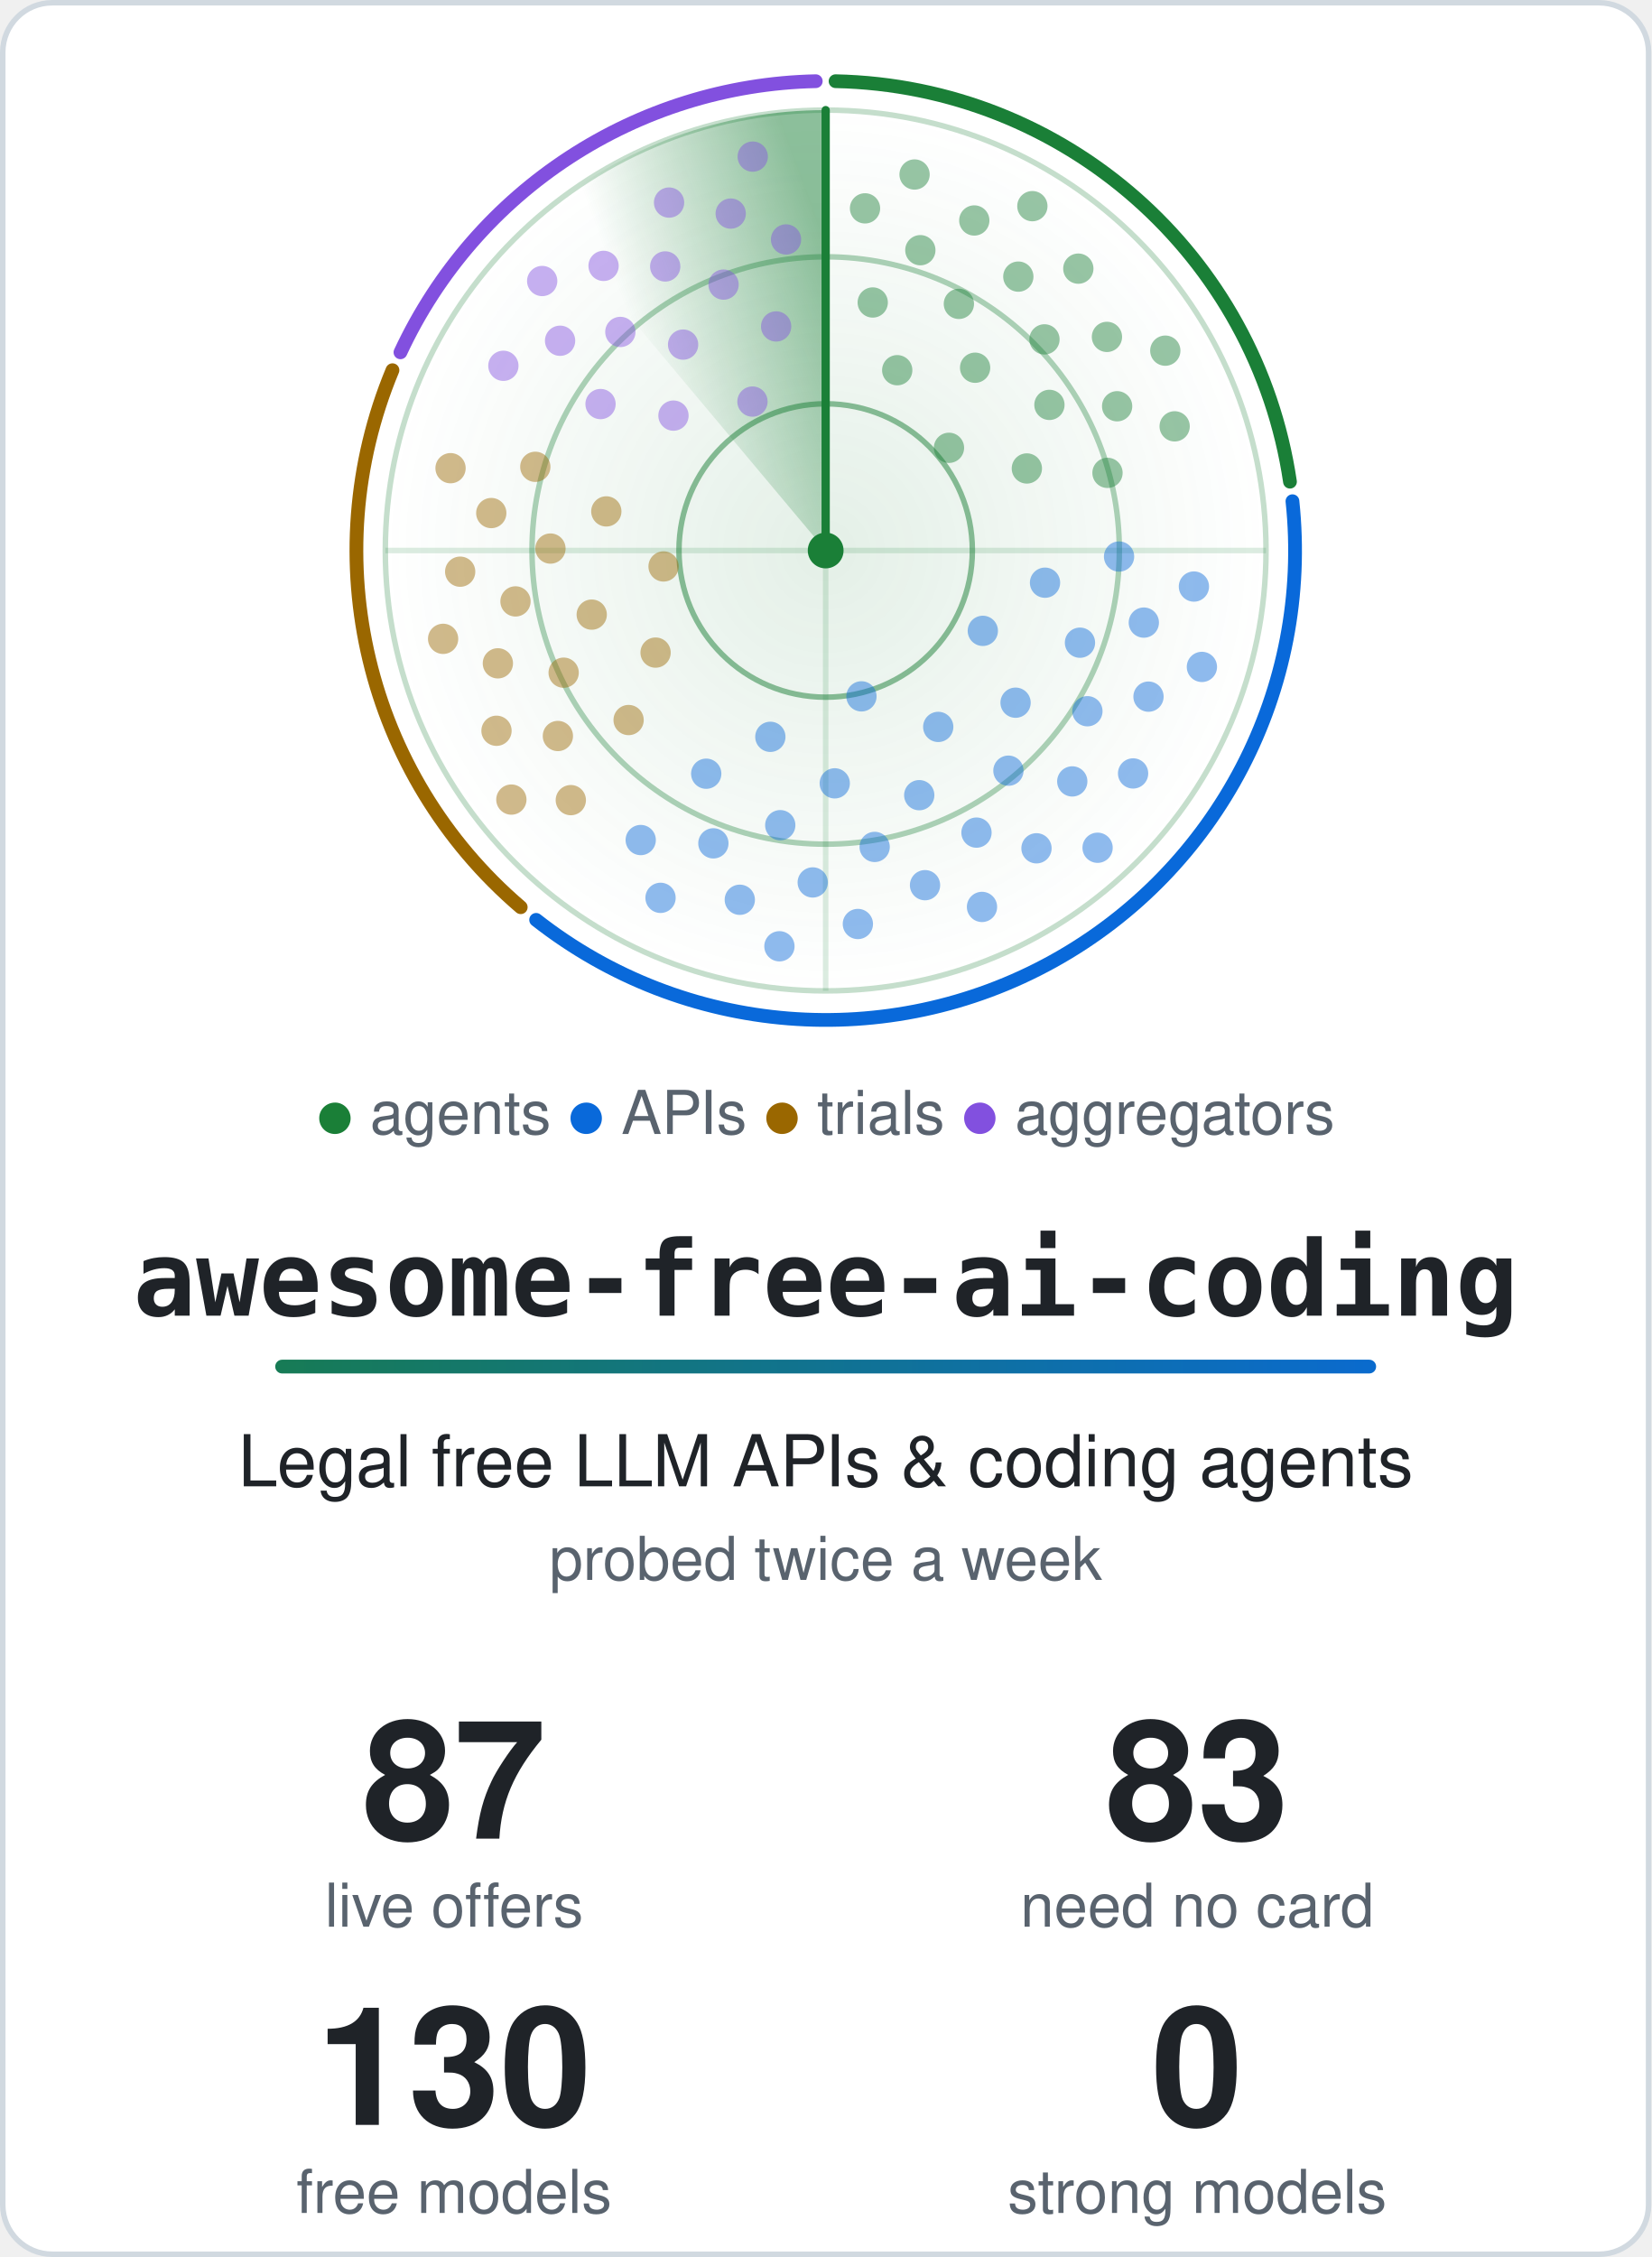
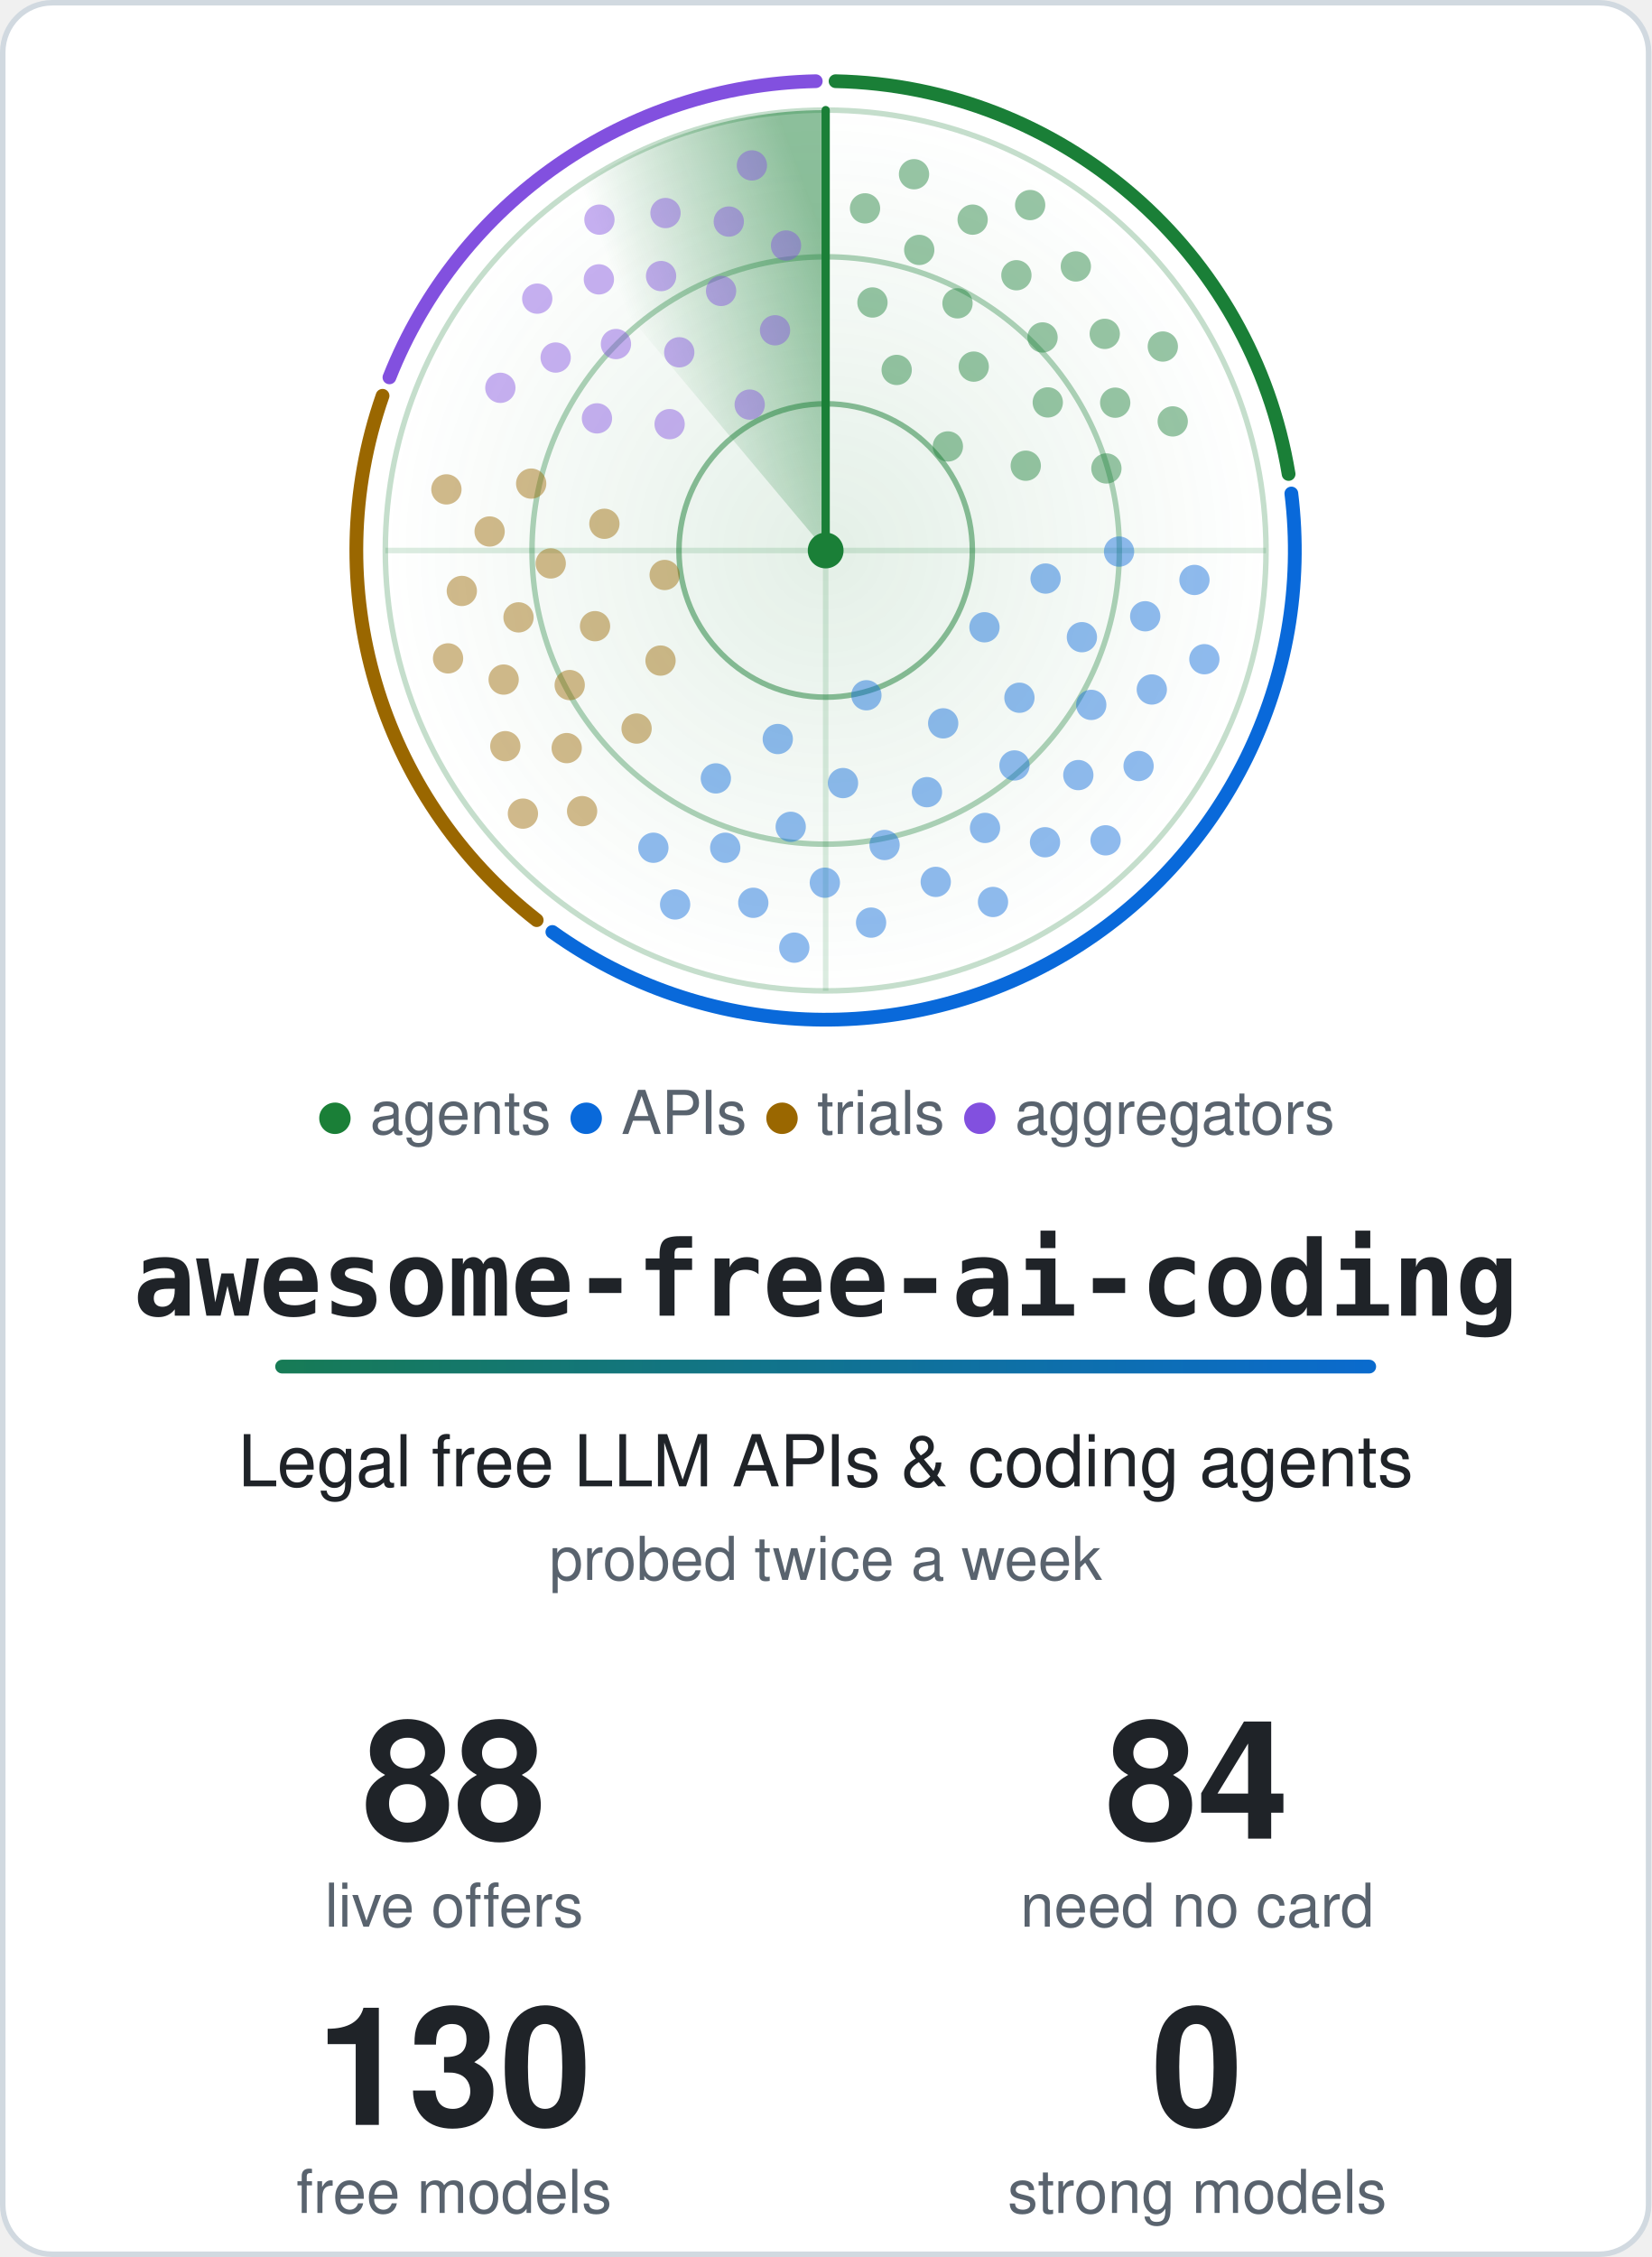
<svg xmlns="http://www.w3.org/2000/svg" width="600" height="820" viewBox="0 0 600 820" role="img" aria-labelledby="title">
  <style>.card{fill:#ffffff;stroke:#d1d9e0}.t{fill:#1f2328}.m{fill:#59636e}.ring{stroke:#1a7f37}.hub{fill:#1a7f37}.beam{stroke:#1a7f37}.s0,.s1,.g0,.g1{stop-color:#1a7f37}.a0{stop-color:#1a7f37}.a1{stop-color:#0969da}.dot.agents,.key.agents{fill:#1a7f37}.rim.agents{stroke:#1a7f37}.dot.apis,.key.apis{fill:#0969da}.rim.apis{stroke:#0969da}.dot.trials,.key.trials{fill:#9a6700}.rim.trials{stroke:#9a6700}.dot.aggregators,.key.aggregators{fill:#8250df}.rim.aggregators{stroke:#8250df}@media (prefers-color-scheme: dark) {.card{fill:#0d1117;stroke:#3d444d}.t{fill:#f0f6fc}.m{fill:#9198a1}.ring{stroke:#3fb950}.hub{fill:#3fb950}.beam{stroke:#3fb950}.s0,.s1,.g0,.g1{stop-color:#3fb950}.a0{stop-color:#3fb950}.a1{stop-color:#4493f8}.dot.agents,.key.agents{fill:#3fb950}.rim.agents{stroke:#3fb950}.dot.apis,.key.apis{fill:#4493f8}.rim.apis{stroke:#4493f8}.dot.trials,.key.trials{fill:#d29922}.rim.trials{stroke:#d29922}.dot.aggregators,.key.aggregators{fill:#ab7df8}.rim.aggregators{stroke:#ab7df8}}.rim{fill:none}.s0{stop-opacity:.5}.s1,.g1{stop-opacity:0}.g0{stop-opacity:.12}.dot{opacity:.45;animation:ping 6s linear infinite}@keyframes ping{0%,4%{opacity:1}55%,100%{opacity:.45}}.turning{animation:turn 6s linear infinite}@keyframes turn{to{transform:rotate(360deg)}}@media (prefers-reduced-motion: reduce) {.dot { animation: none; opacity: 1 } .turning { animation: none }}</style>
  <defs>
    <linearGradient id="accent" gradientUnits="userSpaceOnUse" x1="0" y1="0" x2="540" y2="0">
      <stop class="a0" offset="0" />
      <stop class="a1" offset="1" />
    </linearGradient>
  </defs>
  <rect class="card" x="1" y="1" width="598" height="818" rx="18" stroke-width="2" />
  <defs>
    <radialGradient id="glow">
      <stop class="g0" offset="0" />
      <stop class="g1" offset="1" />
    </radialGradient>
  </defs>
  <circle cx="300.0" cy="200.0" r="160.0" fill="url(#glow)" />
  <circle class="ring" cx="300.0" cy="200.0" r="53.3" fill="none" stroke-width="2" stroke-opacity=".5" />
  <circle class="ring" cx="300.0" cy="200.0" r="106.7" fill="none" stroke-width="2" stroke-opacity=".35" />
  <circle class="ring" cx="300.0" cy="200.0" r="160.0" fill="none" stroke-width="2" stroke-opacity=".25" />
  <path class="ring" d="M140.0 200.0H460.0M300.0 40.0V360.0" stroke-width="2" stroke-opacity=".15" />
-   <path class="rim agents" d="M303.6 29.5A170.5 170.5 0 0 1 468.7 175.0" stroke-width="5" stroke-linecap="round" />
-   <path class="rim apis" d="M469.6 182.1A170.5 170.5 0 0 1 194.8 334.2" stroke-width="5" stroke-linecap="round" />
-   <path class="rim trials" d="M189.2 329.6A170.5 170.5 0 0 1 142.6 134.5" stroke-width="5" stroke-linecap="round" />
-   <path class="rim aggregators" d="M145.5 128.0A170.5 170.5 0 0 1 296.4 29.5" stroke-width="5" stroke-linecap="round" />
+   <path class="rim agents" d="M303.6 29.5A170.5 170.5 0 0 1 468.2 172.2" stroke-width="5" stroke-linecap="round" />
+   <path class="rim apis" d="M469.2 179.3A170.5 170.5 0 0 1 200.7 338.6" stroke-width="5" stroke-linecap="round" />
+   <path class="rim trials" d="M195.0 334.3A170.5 170.5 0 0 1 139.0 143.8" stroke-width="5" stroke-linecap="round" />
+   <path class="rim aggregators" d="M141.5 137.1A170.5 170.5 0 0 1 296.4 29.5" stroke-width="5" stroke-linecap="round" />
  <defs>
    <linearGradient id="sweep" gradientUnits="userSpaceOnUse" x1="300.0" y1="88.0" x2="228.0" y2="114.2">
      <stop class="s0" offset="0" />
      <stop class="s1" offset="1" />
    </linearGradient>
  </defs>
  <g class="turning" style="transform-origin:300.0px 200.0px">
    <path fill="url(#sweep)" d="M300.0 200.0L197.2 77.4A160.0 160.0 0 0 1 300.0 40.0Z" />
    <line class="beam" x1="300.0" y1="200.0" x2="300.0" y2="40.0" stroke-width="3" stroke-linecap="round" />
  </g>
-   <circle class="dot agents" cx="344.8" cy="162.7" r="5.5" style="animation-delay:0.84s" />
-   <circle class="dot agents" cx="326.0" cy="134.5" r="5.5" style="animation-delay:0.36s" />
-   <circle class="dot agents" cx="373.1" cy="170.2" r="5.5" style="animation-delay:1.13s" />
-   <circle class="dot agents" cx="354.3" cy="133.6" r="5.5" style="animation-delay:0.65s" />
-   <circle class="dot agents" cx="317.1" cy="109.9" r="5.5" style="animation-delay:0.18s" />
-   <circle class="dot agents" cx="381.3" cy="147.1" r="5.5" style="animation-delay:0.95s" />
-   <circle class="dot agents" cx="348.4" cy="110.4" r="5.5" style="animation-delay:0.47s" />
-   <circle class="dot agents" cx="402.4" cy="171.8" r="5.5" style="animation-delay:1.24s" />
-   <circle class="dot agents" cx="379.5" cy="123.3" r="5.5" style="animation-delay:0.77s" />
-   <circle class="dot agents" cx="334.4" cy="90.9" r="5.5" style="animation-delay:0.29s" />
-   <circle class="dot agents" cx="405.9" cy="147.6" r="5.5" style="animation-delay:1.06s" />
-   <circle class="dot agents" cx="370.0" cy="100.5" r="5.5" style="animation-delay:0.59s" />
+   <circle class="dot agents" cx="344.4" cy="162.2" r="5.5" style="animation-delay:0.83s" />
+   <circle class="dot agents" cx="325.8" cy="134.4" r="5.5" style="animation-delay:0.36s" />
+   <circle class="dot agents" cx="372.7" cy="169.2" r="5.5" style="animation-delay:1.12s" />
+   <circle class="dot agents" cx="353.8" cy="133.2" r="5.5" style="animation-delay:0.65s" />
+   <circle class="dot agents" cx="317.0" cy="109.9" r="5.5" style="animation-delay:0.18s" />
+   <circle class="dot agents" cx="380.7" cy="146.2" r="5.5" style="animation-delay:0.94s" />
+   <circle class="dot agents" cx="347.9" cy="110.2" r="5.5" style="animation-delay:0.47s" />
+   <circle class="dot agents" cx="402.0" cy="170.2" r="5.5" style="animation-delay:1.23s" />
+   <circle class="dot agents" cx="378.8" cy="122.6" r="5.5" style="animation-delay:0.76s" />
+   <circle class="dot agents" cx="334.0" cy="90.8" r="5.5" style="animation-delay:0.29s" />
+   <circle class="dot agents" cx="405.2" cy="146.3" r="5.5" style="animation-delay:1.05s" />
+   <circle class="dot agents" cx="369.3" cy="100.0" r="5.5" style="animation-delay:0.58s" />
  <circle class="dot agents" cx="314.3" cy="75.7" r="5.5" style="animation-delay:0.11s" />
-   <circle class="dot agents" cx="402.2" cy="122.4" r="5.5" style="animation-delay:0.88s" />
-   <circle class="dot agents" cx="354.0" cy="80.1" r="5.5" style="animation-delay:0.40s" />
-   <circle class="dot agents" cx="426.8" cy="154.9" r="5.5" style="animation-delay:1.17s" />
-   <circle class="dot agents" cx="391.8" cy="97.6" r="5.5" style="animation-delay:0.70s" />
-   <circle class="dot agents" cx="332.3" cy="63.4" r="5.5" style="animation-delay:0.22s" />
-   <circle class="dot agents" cx="423.4" cy="127.4" r="5.5" style="animation-delay:0.99s" />
-   <circle class="dot agents" cx="375.1" cy="74.9" r="5.5" style="animation-delay:0.52s" />
-   <circle class="dot apis" cx="313.0" cy="253.0" r="5.5" style="animation-delay:2.77s" />
-   <circle class="dot apis" cx="357.1" cy="229.2" r="5.5" style="animation-delay:1.95s" />
-   <circle class="dot apis" cx="279.9" cy="267.7" r="5.5" style="animation-delay:3.28s" />
-   <circle class="dot apis" cx="340.9" cy="264.1" r="5.5" style="animation-delay:2.46s" />
-   <circle class="dot apis" cx="379.7" cy="211.7" r="5.5" style="animation-delay:1.64s" />
-   <circle class="dot apis" cx="303.3" cy="284.6" r="5.5" style="animation-delay:2.96s" />
-   <circle class="dot apis" cx="369.0" cy="255.3" r="5.5" style="animation-delay:2.14s" />
-   <circle class="dot apis" cx="256.6" cy="281.1" r="5.5" style="animation-delay:3.47s" />
-   <circle class="dot apis" cx="334.0" cy="288.9" r="5.5" style="animation-delay:2.65s" />
-   <circle class="dot apis" cx="392.4" cy="233.5" r="5.5" style="animation-delay:1.83s" />
-   <circle class="dot apis" cx="283.5" cy="299.8" r="5.5" style="animation-delay:3.16s" />
-   <circle class="dot apis" cx="366.4" cy="280.0" r="5.5" style="animation-delay:2.34s" />
-   <circle class="dot apis" cx="406.6" cy="202.2" r="5.5" style="animation-delay:1.52s" />
-   <circle class="dot apis" cx="317.8" cy="307.7" r="5.5" style="animation-delay:2.84s" />
-   <circle class="dot apis" cx="395.1" cy="258.4" r="5.5" style="animation-delay:2.03s" />
-   <circle class="dot apis" cx="259.2" cy="306.4" r="5.5" style="animation-delay:3.35s" />
-   <circle class="dot apis" cx="354.8" cy="302.5" r="5.5" style="animation-delay:2.53s" />
-   <circle class="dot apis" cx="415.6" cy="226.2" r="5.5" style="animation-delay:1.71s" />
-   <circle class="dot apis" cx="295.3" cy="320.6" r="5.5" style="animation-delay:3.04s" />
-   <circle class="dot apis" cx="389.6" cy="283.9" r="5.5" style="animation-delay:2.22s" />
-   <circle class="dot apis" cx="232.8" cy="305.2" r="5.5" style="animation-delay:3.54s" />
-   <circle class="dot apis" cx="336.1" cy="321.6" r="5.5" style="animation-delay:2.72s" />
-   <circle class="dot apis" cx="417.3" cy="253.1" r="5.5" style="animation-delay:1.91s" />
-   <circle class="dot apis" cx="268.8" cy="326.9" r="5.5" style="animation-delay:3.23s" />
-   <circle class="dot apis" cx="376.6" cy="308.2" r="5.5" style="animation-delay:2.41s" />
-   <circle class="dot apis" cx="433.8" cy="213.1" r="5.5" style="animation-delay:1.59s" />
-   <circle class="dot apis" cx="311.7" cy="335.7" r="5.5" style="animation-delay:2.92s" />
-   <circle class="dot apis" cx="411.7" cy="281.0" r="5.5" style="animation-delay:2.10s" />
-   <circle class="dot apis" cx="240.0" cy="326.2" r="5.5" style="animation-delay:3.42s" />
-   <circle class="dot apis" cx="356.8" cy="329.5" r="5.5" style="animation-delay:2.61s" />
-   <circle class="dot apis" cx="436.7" cy="242.3" r="5.5" style="animation-delay:1.79s" />
-   <circle class="dot apis" cx="283.2" cy="343.8" r="5.5" style="animation-delay:3.11s" />
-   <circle class="dot apis" cx="398.8" cy="308.0" r="5.5" style="animation-delay:2.29s" />
-   <circle class="dot trials" cx="241.1" cy="205.8" r="5.5" style="animation-delay:4.41s" />
-   <circle class="dot trials" cx="238.2" cy="237.1" r="5.5" style="animation-delay:3.98s" />
-   <circle class="dot trials" cx="220.3" cy="185.8" r="5.5" style="animation-delay:4.67s" />
-   <circle class="dot trials" cx="215.0" cy="223.3" r="5.5" style="animation-delay:4.24s" />
-   <circle class="dot trials" cx="228.4" cy="261.6" r="5.5" style="animation-delay:3.82s" />
-   <circle class="dot trials" cx="200.0" cy="199.3" r="5.5" style="animation-delay:4.51s" />
-   <circle class="dot trials" cx="204.8" cy="244.4" r="5.5" style="animation-delay:4.08s" />
-   <circle class="dot trials" cx="194.5" cy="169.6" r="5.5" style="animation-delay:4.77s" />
-   <circle class="dot trials" cx="187.3" cy="218.5" r="5.5" style="animation-delay:4.34s" />
-   <circle class="dot trials" cx="202.7" cy="267.4" r="5.5" style="animation-delay:3.92s" />
-   <circle class="dot trials" cx="178.5" cy="186.4" r="5.5" style="animation-delay:4.61s" />
-   <circle class="dot trials" cx="180.9" cy="241.0" r="5.5" style="animation-delay:4.18s" />
-   <circle class="dot trials" cx="207.4" cy="290.7" r="5.5" style="animation-delay:3.76s" />
-   <circle class="dot trials" cx="167.2" cy="207.7" r="5.5" style="animation-delay:4.44s" />
-   <circle class="dot trials" cx="180.4" cy="265.5" r="5.5" style="animation-delay:4.02s" />
-   <circle class="dot trials" cx="163.7" cy="170.1" r="5.5" style="animation-delay:4.71s" />
-   <circle class="dot trials" cx="161.0" cy="232.1" r="5.5" style="animation-delay:4.28s" />
-   <circle class="dot trials" cx="185.8" cy="290.5" r="5.5" style="animation-delay:3.86s" />
-   <circle class="dot aggregators" cx="273.4" cy="145.9" r="5.5" style="animation-delay:5.56s" />
-   <circle class="dot aggregators" cx="244.7" cy="151.0" r="5.5" style="animation-delay:5.19s" />
-   <circle class="dot aggregators" cx="282.0" cy="118.6" r="5.5" style="animation-delay:5.79s" />
-   <circle class="dot aggregators" cx="248.2" cy="125.2" r="5.5" style="animation-delay:5.42s" />
-   <circle class="dot aggregators" cx="218.2" cy="146.8" r="5.5" style="animation-delay:5.05s" />
-   <circle class="dot aggregators" cx="262.9" cy="103.4" r="5.5" style="animation-delay:5.65s" />
-   <circle class="dot aggregators" cx="225.4" cy="120.6" r="5.5" style="animation-delay:5.28s" />
-   <circle class="dot aggregators" cx="285.6" cy="87.0" r="5.5" style="animation-delay:5.88s" />
-   <circle class="dot aggregators" cx="241.7" cy="96.8" r="5.5" style="animation-delay:5.51s" />
-   <circle class="dot aggregators" cx="203.5" cy="123.8" r="5.5" style="animation-delay:5.14s" />
-   <circle class="dot aggregators" cx="265.5" cy="77.6" r="5.5" style="animation-delay:5.74s" />
-   <circle class="dot aggregators" cx="219.3" cy="96.6" r="5.5" style="animation-delay:5.37s" />
-   <circle class="dot aggregators" cx="182.9" cy="132.9" r="5.5" style="animation-delay:5.00s" />
-   <circle class="dot aggregators" cx="243.1" cy="73.6" r="5.5" style="animation-delay:5.60s" />
-   <circle class="dot aggregators" cx="197.0" cy="102.1" r="5.5" style="animation-delay:5.23s" />
-   <circle class="dot aggregators" cx="273.5" cy="56.9" r="5.5" style="animation-delay:5.83s" />
+   <circle class="dot agents" cx="401.4" cy="121.3" r="5.5" style="animation-delay:0.87s" />
+   <circle class="dot agents" cx="353.4" cy="79.8" r="5.5" style="animation-delay:0.40s" />
+   <circle class="dot agents" cx="426.1" cy="153.1" r="5.5" style="animation-delay:1.16s" />
+   <circle class="dot agents" cx="390.9" cy="96.8" r="5.5" style="animation-delay:0.69s" />
+   <circle class="dot agents" cx="332.1" cy="63.3" r="5.5" style="animation-delay:0.22s" />
+   <circle class="dot agents" cx="422.5" cy="125.9" r="5.5" style="animation-delay:0.98s" />
+   <circle class="dot agents" cx="374.3" cy="74.5" r="5.5" style="animation-delay:0.51s" />
+   <circle class="dot apis" cx="314.8" cy="252.6" r="5.5" style="animation-delay:2.74s" />
+   <circle class="dot apis" cx="357.7" cy="227.9" r="5.5" style="animation-delay:1.93s" />
+   <circle class="dot apis" cx="282.6" cy="268.5" r="5.5" style="animation-delay:3.24s" />
+   <circle class="dot apis" cx="342.7" cy="262.8" r="5.5" style="animation-delay:2.43s" />
+   <circle class="dot apis" cx="379.9" cy="210.2" r="5.5" style="animation-delay:1.62s" />
+   <circle class="dot apis" cx="306.3" cy="284.5" r="5.5" style="animation-delay:2.93s" />
+   <circle class="dot apis" cx="370.4" cy="253.5" r="5.5" style="animation-delay:2.12s" />
+   <circle class="dot apis" cx="260.1" cy="282.8" r="5.5" style="animation-delay:3.43s" />
+   <circle class="dot apis" cx="336.8" cy="287.8" r="5.5" style="animation-delay:2.62s" />
+   <circle class="dot apis" cx="393.1" cy="231.5" r="5.5" style="animation-delay:1.81s" />
+   <circle class="dot apis" cx="287.3" cy="300.4" r="5.5" style="animation-delay:3.12s" />
+   <circle class="dot apis" cx="368.6" cy="278.1" r="5.5" style="animation-delay:2.31s" />
+   <circle class="dot apis" cx="406.6" cy="200.4" r="5.5" style="animation-delay:1.50s" />
+   <circle class="dot apis" cx="321.4" cy="307.0" r="5.5" style="animation-delay:2.81s" />
+   <circle class="dot apis" cx="396.5" cy="256.1" r="5.5" style="animation-delay:2.00s" />
+   <circle class="dot apis" cx="263.5" cy="308.0" r="5.5" style="animation-delay:3.31s" />
+   <circle class="dot apis" cx="357.9" cy="300.8" r="5.5" style="animation-delay:2.50s" />
+   <circle class="dot apis" cx="416.1" cy="223.9" r="5.5" style="animation-delay:1.69s" />
+   <circle class="dot apis" cx="299.7" cy="320.7" r="5.5" style="animation-delay:3.00s" />
+   <circle class="dot apis" cx="391.8" cy="281.6" r="5.5" style="animation-delay:2.19s" />
+   <circle class="dot apis" cx="237.4" cy="308.0" r="5.5" style="animation-delay:3.50s" />
+   <circle class="dot apis" cx="340.0" cy="320.4" r="5.5" style="animation-delay:2.69s" />
+   <circle class="dot apis" cx="418.5" cy="250.5" r="5.5" style="animation-delay:1.88s" />
+   <circle class="dot apis" cx="273.7" cy="328.0" r="5.5" style="animation-delay:3.19s" />
+   <circle class="dot apis" cx="379.7" cy="306.0" r="5.5" style="animation-delay:2.38s" />
+   <circle class="dot apis" cx="434.0" cy="210.7" r="5.5" style="animation-delay:1.58s" />
+   <circle class="dot apis" cx="316.5" cy="335.2" r="5.5" style="animation-delay:2.88s" />
+   <circle class="dot apis" cx="413.7" cy="278.3" r="5.5" style="animation-delay:2.08s" />
+   <circle class="dot apis" cx="245.3" cy="328.6" r="5.5" style="animation-delay:3.38s" />
+   <circle class="dot apis" cx="360.8" cy="327.7" r="5.5" style="animation-delay:2.58s" />
+   <circle class="dot apis" cx="437.6" cy="239.5" r="5.5" style="animation-delay:1.77s" />
+   <circle class="dot apis" cx="288.6" cy="344.3" r="5.5" style="animation-delay:3.08s" />
+   <circle class="dot apis" cx="401.7" cy="305.3" r="5.5" style="animation-delay:2.27s" />
+   <circle class="dot trials" cx="241.5" cy="208.9" r="5.5" style="animation-delay:4.36s" />
+   <circle class="dot trials" cx="240.0" cy="240.0" r="5.5" style="animation-delay:3.94s" />
+   <circle class="dot trials" cx="219.6" cy="190.3" r="5.5" style="animation-delay:4.61s" />
+   <circle class="dot trials" cx="216.2" cy="227.5" r="5.5" style="animation-delay:4.20s" />
+   <circle class="dot trials" cx="231.3" cy="264.7" r="5.5" style="animation-delay:3.78s" />
+   <circle class="dot trials" cx="200.1" cy="204.7" r="5.5" style="animation-delay:4.46s" />
+   <circle class="dot trials" cx="207.0" cy="248.9" r="5.5" style="animation-delay:4.04s" />
+   <circle class="dot trials" cx="193.0" cy="175.7" r="5.5" style="animation-delay:4.71s" />
+   <circle class="dot trials" cx="188.4" cy="224.3" r="5.5" style="animation-delay:4.30s" />
+   <circle class="dot trials" cx="205.9" cy="271.8" r="5.5" style="animation-delay:3.88s" />
+   <circle class="dot trials" cx="177.9" cy="193.1" r="5.5" style="animation-delay:4.55s" />
+   <circle class="dot trials" cx="183.0" cy="246.9" r="5.5" style="animation-delay:4.14s" />
+   <circle class="dot trials" cx="211.5" cy="294.7" r="5.5" style="animation-delay:3.72s" />
+   <circle class="dot trials" cx="167.8" cy="214.7" r="5.5" style="animation-delay:4.39s" />
+   <circle class="dot trials" cx="183.6" cy="271.1" r="5.5" style="animation-delay:3.98s" />
+   <circle class="dot trials" cx="162.2" cy="177.8" r="5.5" style="animation-delay:4.65s" />
+   <circle class="dot trials" cx="162.8" cy="239.2" r="5.5" style="animation-delay:4.23s" />
+   <circle class="dot trials" cx="190.0" cy="295.6" r="5.5" style="animation-delay:3.82s" />
+   <circle class="dot aggregators" cx="272.4" cy="147.0" r="5.5" style="animation-delay:5.54s" />
+   <circle class="dot aggregators" cx="243.3" cy="154.1" r="5.5" style="animation-delay:5.15s" />
+   <circle class="dot aggregators" cx="281.6" cy="120.0" r="5.5" style="animation-delay:5.78s" />
+   <circle class="dot aggregators" cx="246.8" cy="128.0" r="5.5" style="animation-delay:5.39s" />
+   <circle class="dot aggregators" cx="216.9" cy="152.0" r="5.5" style="animation-delay:5.00s" />
+   <circle class="dot aggregators" cx="262.0" cy="105.7" r="5.5" style="animation-delay:5.63s" />
+   <circle class="dot aggregators" cx="223.8" cy="125.0" r="5.5" style="animation-delay:5.24s" />
+   <circle class="dot aggregators" cx="285.6" cy="89.2" r="5.5" style="animation-delay:5.88s" />
+   <circle class="dot aggregators" cx="240.2" cy="100.3" r="5.5" style="animation-delay:5.48s" />
+   <circle class="dot aggregators" cx="201.9" cy="129.9" r="5.5" style="animation-delay:5.09s" />
+   <circle class="dot aggregators" cx="264.8" cy="80.5" r="5.5" style="animation-delay:5.73s" />
+   <circle class="dot aggregators" cx="217.6" cy="101.5" r="5.5" style="animation-delay:5.33s" />
+   <circle class="dot aggregators" cx="181.8" cy="140.9" r="5.5" style="animation-delay:4.94s" />
+   <circle class="dot aggregators" cx="241.8" cy="77.4" r="5.5" style="animation-delay:5.58s" />
+   <circle class="dot aggregators" cx="195.2" cy="108.5" r="5.5" style="animation-delay:5.19s" />
+   <circle class="dot aggregators" cx="273.2" cy="60.1" r="5.5" style="animation-delay:5.82s" />
+   <circle class="dot aggregators" cx="217.8" cy="79.8" r="5.5" style="animation-delay:5.43s" />
  <circle class="hub" cx="300.0" cy="200.0" r="6.5" />
  <text class="m" x="300.0" y="412" text-anchor="middle" font-family="-apple-system, BlinkMacSystemFont, 'Segoe UI', Helvetica, Arial, sans-serif" font-size="22">
    <tspan class="key agents">●</tspan> agents <tspan class="key apis">●</tspan> APIs <tspan class="key trials">●</tspan> trials <tspan class="key aggregators">●</tspan> aggregators</text>
  <text class="t" x="300.0" y="478" text-anchor="middle" font-family="ui-monospace, SFMono-Regular, Menlo, Consolas, monospace" font-size="38" font-weight="700">awesome-free-ai-coding</text>
  <rect x="100.0" y="494" width="400" height="5" rx="2.5" fill="url(#accent)" />
  <text class="t" x="300.0" y="540" text-anchor="middle" font-family="-apple-system, BlinkMacSystemFont, 'Segoe UI', Helvetica, Arial, sans-serif" font-size="26">Legal free LLM APIs &amp; coding agents</text>
  <text class="m" x="300.0" y="574" text-anchor="middle" font-family="-apple-system, BlinkMacSystemFont, 'Segoe UI', Helvetica, Arial, sans-serif" font-size="22">probed twice a week</text>
-   <text class="t" x="165.0" y="668" text-anchor="middle" font-family="-apple-system, BlinkMacSystemFont, 'Segoe UI', Helvetica, Arial, sans-serif" font-size="60" font-weight="700">87</text>
+   <text class="t" x="165.0" y="668" text-anchor="middle" font-family="-apple-system, BlinkMacSystemFont, 'Segoe UI', Helvetica, Arial, sans-serif" font-size="60" font-weight="700">88</text>
  <text class="m" x="165.0" y="700" text-anchor="middle" font-family="-apple-system, BlinkMacSystemFont, 'Segoe UI', Helvetica, Arial, sans-serif" font-size="22">live offers</text>
-   <text class="t" x="435.0" y="668" text-anchor="middle" font-family="-apple-system, BlinkMacSystemFont, 'Segoe UI', Helvetica, Arial, sans-serif" font-size="60" font-weight="700">83</text>
+   <text class="t" x="435.0" y="668" text-anchor="middle" font-family="-apple-system, BlinkMacSystemFont, 'Segoe UI', Helvetica, Arial, sans-serif" font-size="60" font-weight="700">84</text>
  <text class="m" x="435.0" y="700" text-anchor="middle" font-family="-apple-system, BlinkMacSystemFont, 'Segoe UI', Helvetica, Arial, sans-serif" font-size="22">need no card</text>
  <text class="t" x="165.0" y="772" text-anchor="middle" font-family="-apple-system, BlinkMacSystemFont, 'Segoe UI', Helvetica, Arial, sans-serif" font-size="60" font-weight="700">130</text>
  <text class="m" x="165.0" y="804" text-anchor="middle" font-family="-apple-system, BlinkMacSystemFont, 'Segoe UI', Helvetica, Arial, sans-serif" font-size="22">free models</text>
  <text class="t" x="435.0" y="772" text-anchor="middle" font-family="-apple-system, BlinkMacSystemFont, 'Segoe UI', Helvetica, Arial, sans-serif" font-size="60" font-weight="700">0</text>
  <text class="m" x="435.0" y="804" text-anchor="middle" font-family="-apple-system, BlinkMacSystemFont, 'Segoe UI', Helvetica, Arial, sans-serif" font-size="22">strong models</text>
</svg>
